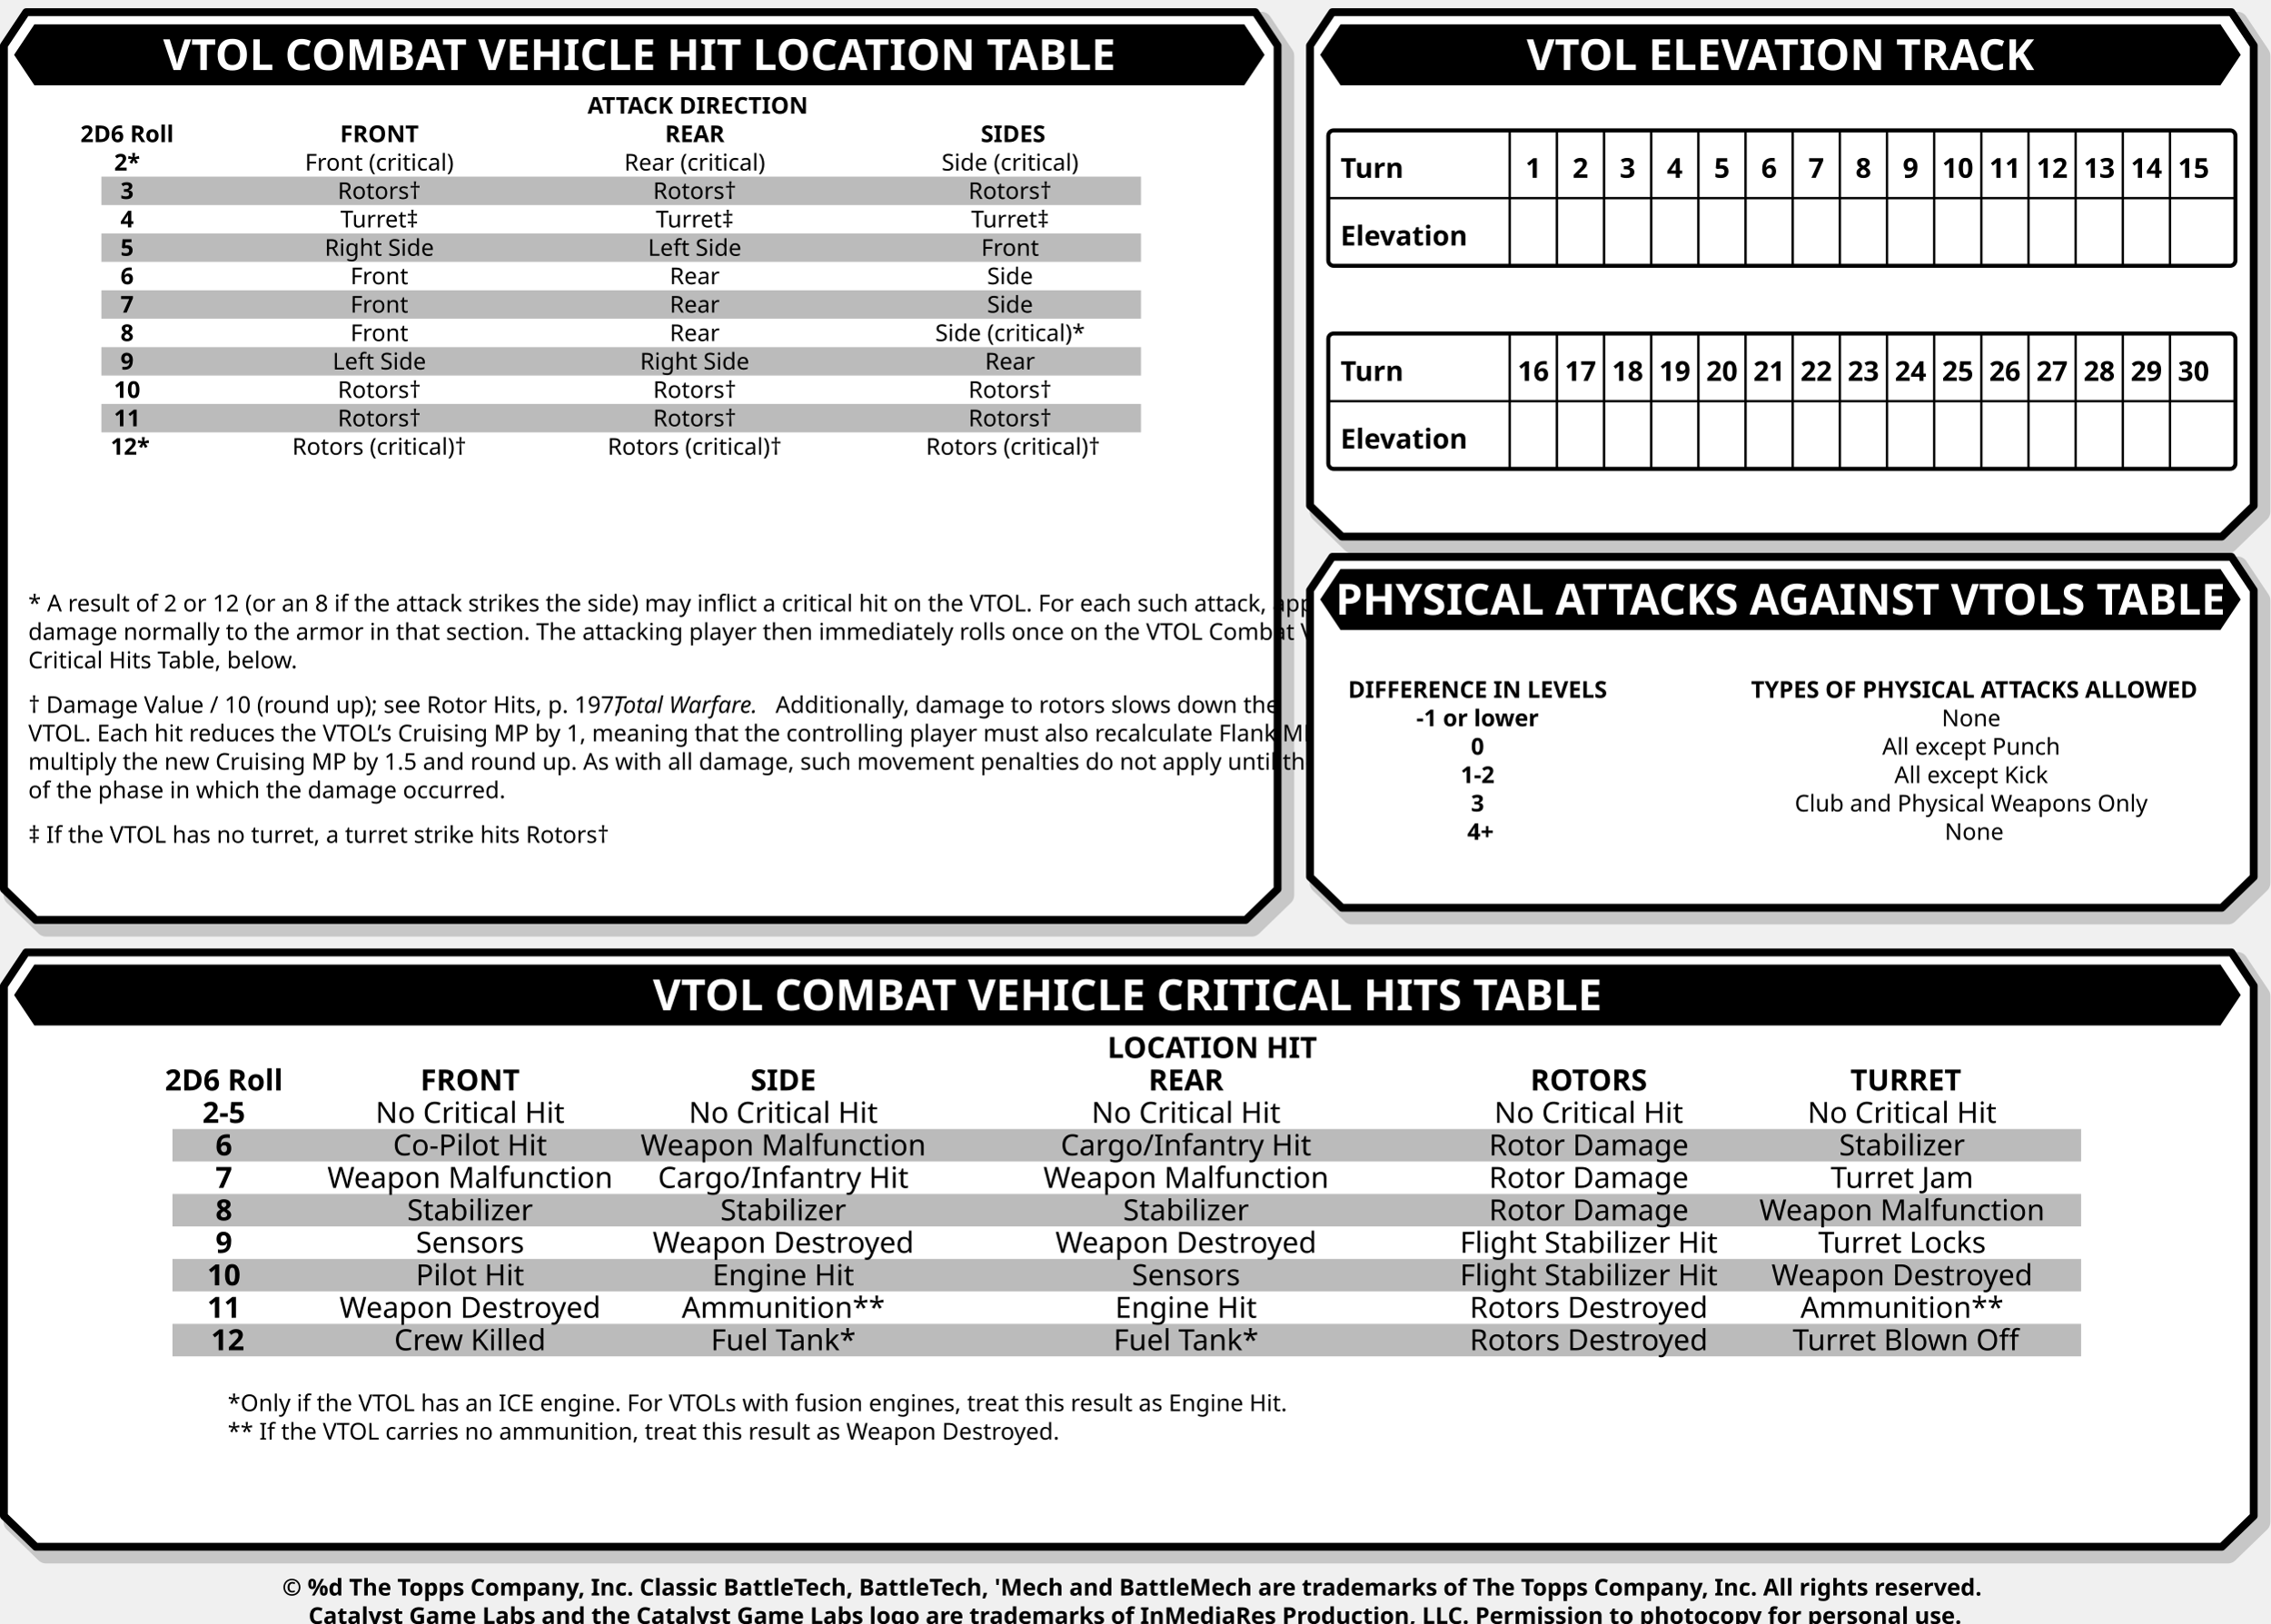
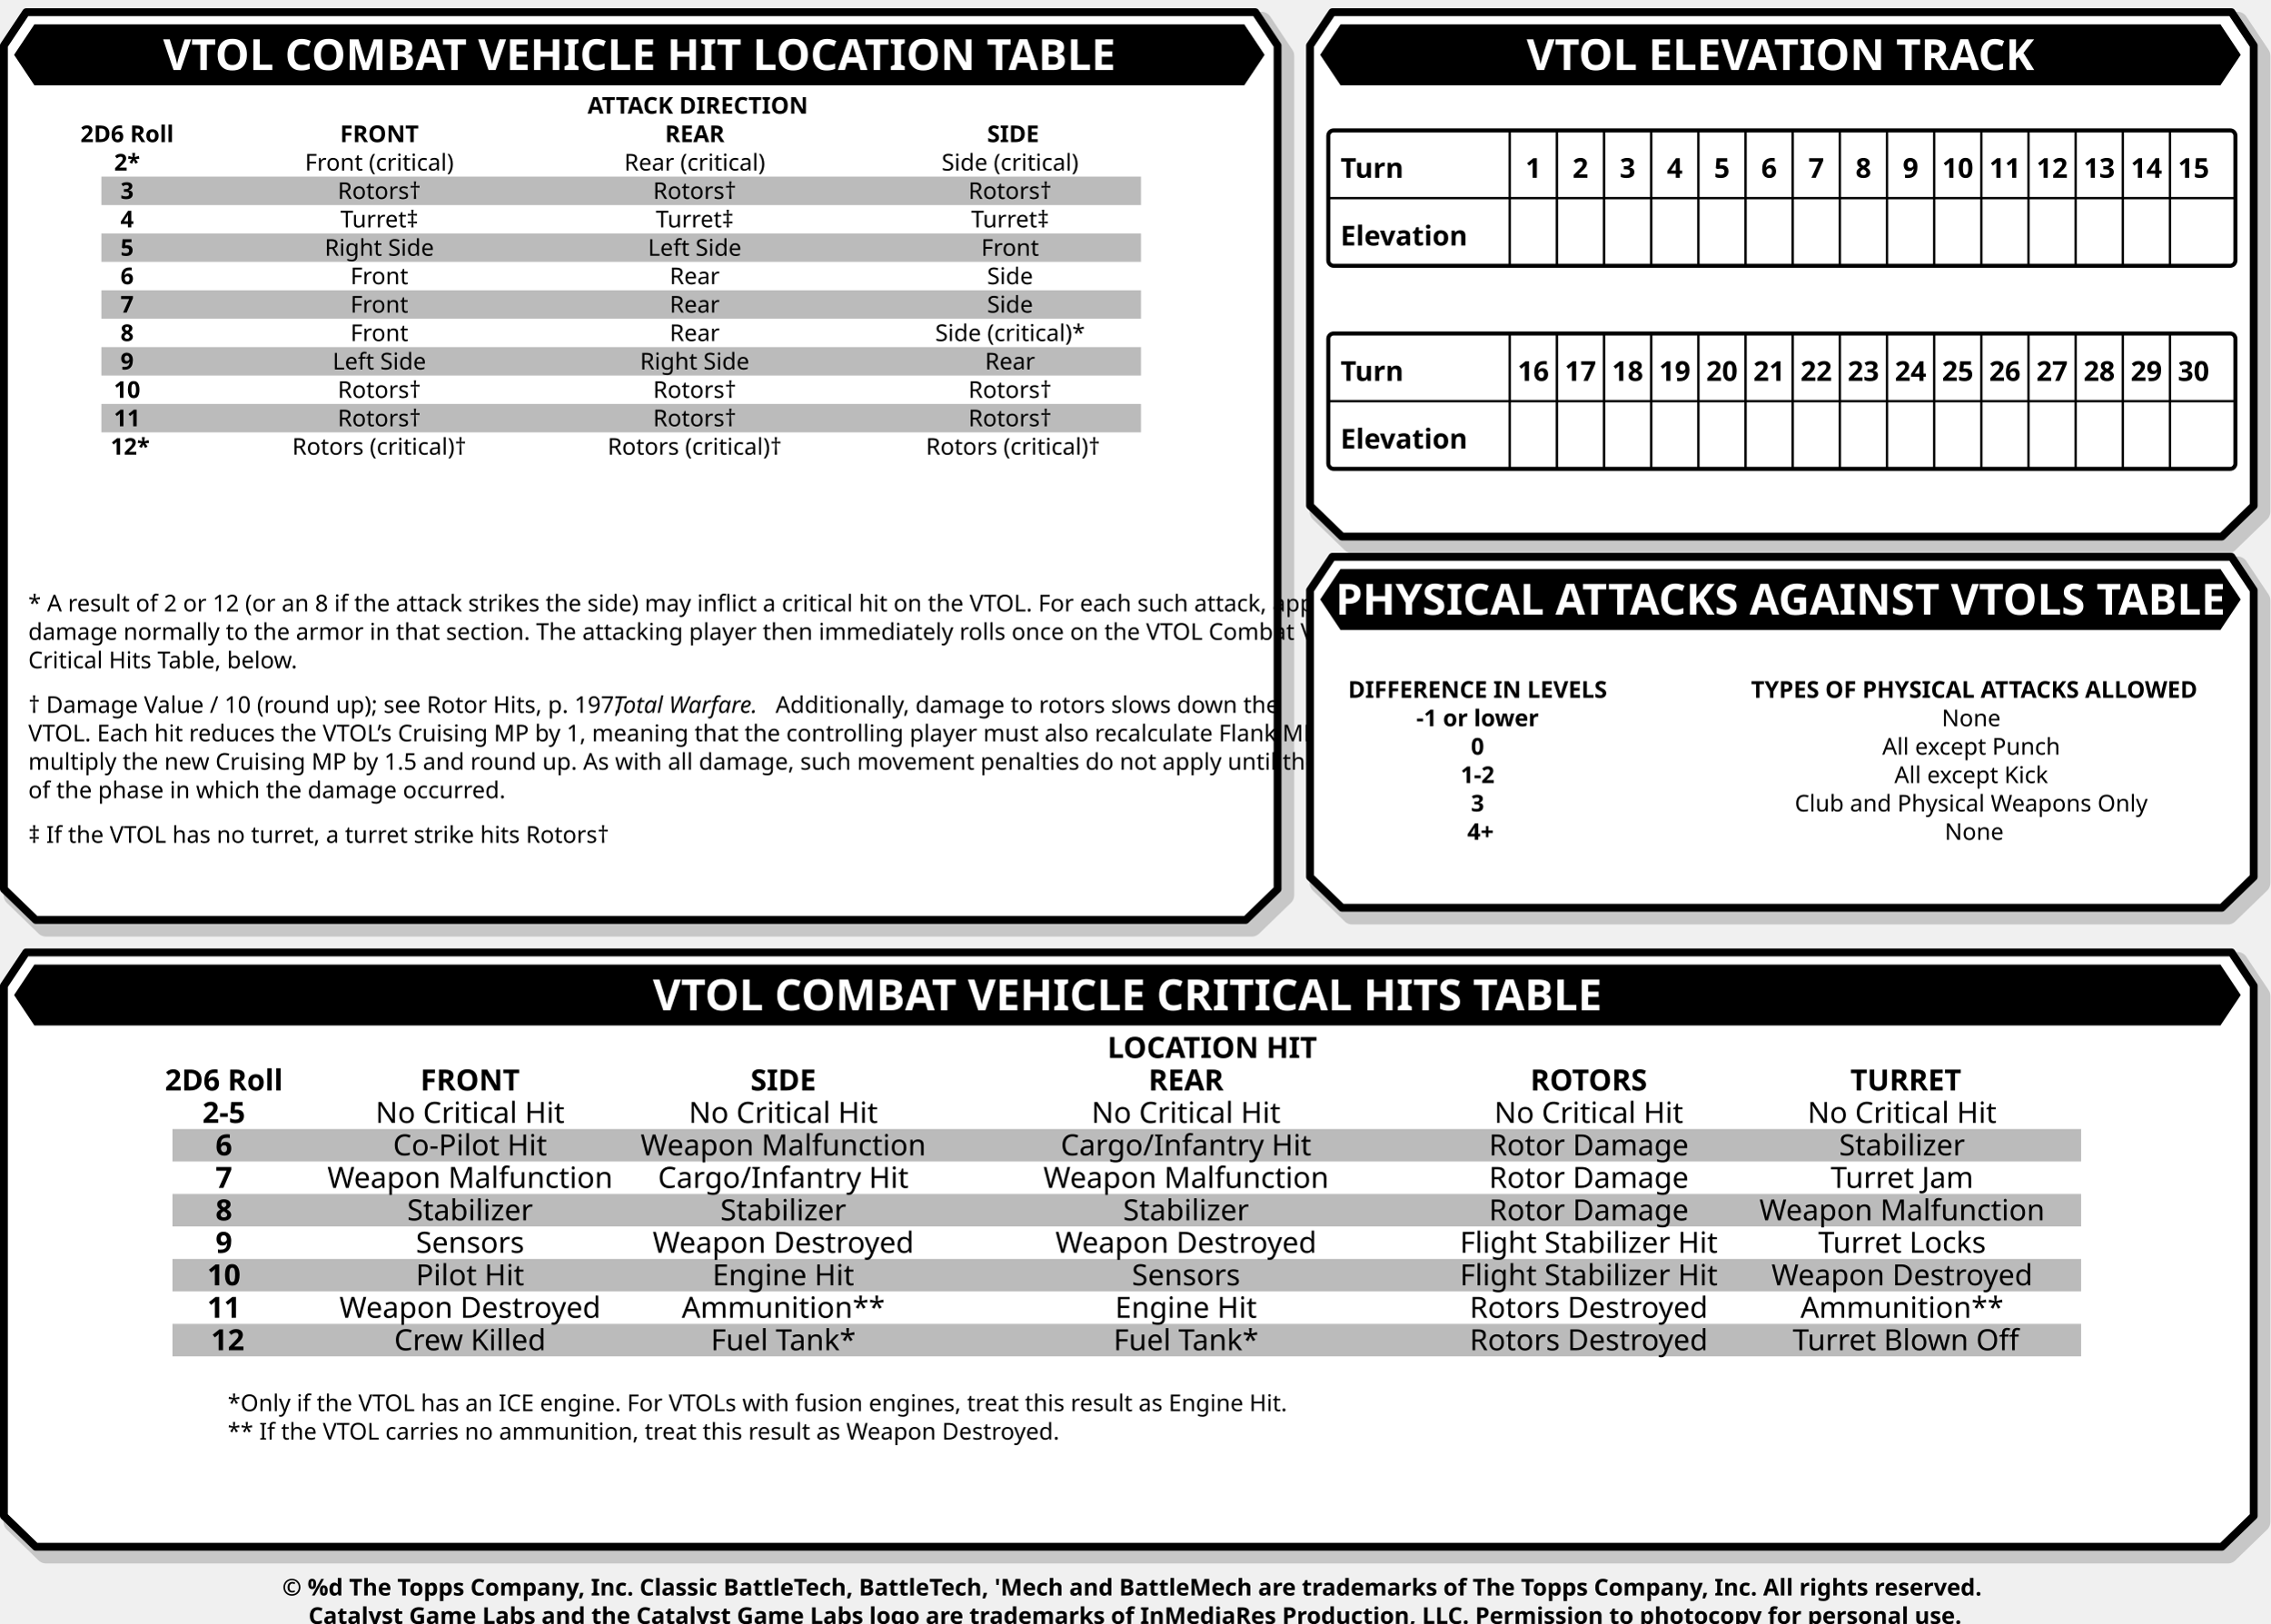
<svg xmlns="http://www.w3.org/2000/svg" contentScriptType="text/ecmascript" width="559.0" zoomAndPan="magnify" contentStyleType="text/css" height="400.0" preserveAspectRatio="xMidYMid meet" version="1.0" id="svg171">
  <defs id="defs171" />
  <g style="mml-color-elements:" id="rs_template">
    <text font-size="5.7px" transform="translate (279.5 400.0)" fill="#000000" text-anchor="middle" font-family="Eurostile" id="footer" font-weight="bold">
      <tspan lengthAdjust="spacingAndGlyphs" x="0.0" id="tspanCopyright" y="-7.000" textLength="531.050">© %d The Topps Company, Inc. Classic BattleTech, BattleTech, 'Mech and BattleMech are trademarks of The Topps Company, Inc. All rights reserved.</tspan>
      <tspan lengthAdjust="spacingAndGlyphs" x="0.0" y="0" textLength="503.100" id="tspan1">Catalyst Game Labs and the Catalyst Game Labs logo are trademarks of InMediaRes Production, LLC. Permission to photocopy for personal use.</tspan>
    </text>
    <g transform="translate(0.966,3)" id="g62">
      <g id="g4">
        <path fill="#ffffff" d="M 2.5,10.714 7.975,2.5 h 301.68 l 5.475,8.214 V 217.5 l -7.845,7.6 H 10.345 L 2.5,217.5 Z" stroke-width="5.2" stroke-linejoin="round" stroke="#c7c7c7" id="path1" />
        <path fill="#ffffff" d="M 0,8.214 5.475,0 h 302.68 l 5.475,8.214 V 216 l -7.845,7.6 H 7.845 L 0,216 Z" stroke-width="1.932" stroke-linejoin="round" stroke="#000000" id="path2" />
        <g transform="translate(2.5,3)" id="g3">
          <path fill="#000000" d="M 0,7.5 4.999,0 h 297.94 l 4.999,7.5 -4.999,7.5 H 4.999 Z" id="path3" />
          <text x="153.969" y="11.25" fill="#ffffff" text-anchor="middle" style="font-style:normal;font-weight:bold;font-size:10.6px;font-family:Eurostile" textLength="180.295" lengthAdjust="spacingAndGlyphs" id="text3">VTOL COMBAT VEHICLE HIT LOCATION TABLE</text>
        </g>
      </g>
      <g id="shade1" transform="translate(0,-3)" style="fill:#bbbbbb" class="tableshading">
        <rect id="rect155" width="256" height="7" x="24" y="43.5" />
        <rect id="rect156" width="256" height="7" x="24" y="57.5" />
        <rect id="rect157" width="256" height="7" x="24" y="71.5" />
        <rect id="rect158" width="256" height="7" x="24" y="85.5" />
        <rect id="rect159" width="256" height="7" x="24" y="99.5" />
      </g>
      <text fill="#000000" x="170.847" y="25" style="font-style:normal;font-weight:bold;font-size:5.7px;font-family:Eurostile" text-anchor="middle" id="text4">ATTACK DIRECTION</text>
      <g transform="translate(0,32)" id="g50">
        <text text-anchor="middle" style="font-style:normal;font-weight:bold;font-size:5.7px;font-family:Eurostile" id="text6">
          <tspan x="31.063" y="0" id="tspan4">2D6 Roll</tspan>
          <tspan x="93.189" y="0" id="tspan4">FRONT</tspan>
          <tspan x="170.847" y="0" id="tspan5">REAR</tspan>
-           <tspan x="248.504" y="0" id="tspan6">SIDES</tspan>
+           <tspan x="248.504" y="0" id="tspan6">SIDE</tspan>
        </text>
        <text text-anchor="middle" style="font-style:normal;font-weight:bold;font-size:5.7px;font-family:Eurostile" id="text17">
          <tspan x="31.063" y="7" id="tspan7">2*</tspan>
          <tspan x="31.063" y="14" id="tspan8">3</tspan>
          <tspan x="31.063" y="21" id="tspan9">4</tspan>
          <tspan x="31.063" y="28" id="tspan10">5</tspan>
          <tspan x="31.063" y="35" id="tspan11">6</tspan>
          <tspan x="31.063" y="42" id="tspan12">7</tspan>
          <tspan x="31.063" y="49" id="tspan13">8</tspan>
          <tspan x="31.063" y="56" id="tspan14">9</tspan>
          <tspan x="31.063" y="63" id="tspan15">10</tspan>
          <tspan x="31.063" y="70" id="tspan16">11</tspan>
          <tspan x="31.063" y="77" id="tspan17">12*</tspan>
        </text>
        <text text-anchor="middle" style="font-style:normal;font-weight:normal;font-size:5.7px;font-family:Eurostile" id="text50">
          <tspan x="93.189" y="7" id="tspan18">Front (critical)</tspan>
          <tspan x="170.847" y="7" id="tspan19">Rear (critical)</tspan>
          <tspan x="248.504" y="7" id="tspan20">Side (critical)</tspan>
          <tspan x="93.189" y="14" id="tspan21">Rotors†</tspan>
          <tspan x="170.847" y="14" id="tspan22">Rotors†</tspan>
          <tspan x="248.504" y="14" id="tspan23">Rotors†</tspan>
          <tspan x="93.189" y="21" id="tspan24">Turret‡</tspan>
          <tspan x="170.847" y="21" id="tspan25">Turret‡</tspan>
          <tspan x="248.504" y="21" id="tspan26">Turret‡</tspan>
          <tspan x="93.189" y="28" id="tspan27">Right Side</tspan>
          <tspan x="170.847" y="28" id="tspan28">Left Side</tspan>
          <tspan x="248.504" y="28" id="tspan29">Front</tspan>
          <tspan x="93.189" y="35" id="tspan30">Front</tspan>
          <tspan x="170.847" y="35" id="tspan31">Rear</tspan>
          <tspan x="248.504" y="35" id="tspan32">Side</tspan>
          <tspan x="93.189" y="42" id="tspan33">Front</tspan>
          <tspan x="170.847" y="42" id="tspan34">Rear</tspan>
          <tspan x="248.504" y="42" id="tspan35">Side</tspan>
          <tspan x="93.189" y="49" id="tspan36">Front</tspan>
          <tspan x="170.847" y="49" id="tspan37">Rear</tspan>
          <tspan x="248.504" y="49" id="tspan38">Side (critical)*</tspan>
          <tspan x="93.189" y="56" id="tspan39">Left Side</tspan>
          <tspan x="170.847" y="56" id="tspan40">Right Side</tspan>
          <tspan x="248.504" y="56" id="tspan41">Rear</tspan>
          <tspan x="93.189" y="63" id="tspan42">Rotors†</tspan>
          <tspan x="170.847" y="63" id="tspan43">Rotors†</tspan>
          <tspan x="248.504" y="63" id="tspan44">Rotors†</tspan>
          <tspan x="93.189" y="70" id="tspan45">Rotors†</tspan>
          <tspan x="170.847" y="70" id="tspan46">Rotors†</tspan>
          <tspan x="248.504" y="70" id="tspan47">Rotors†</tspan>
          <tspan x="93.189" y="77" id="tspan48">Rotors (critical)†</tspan>
          <tspan x="170.847" y="77" id="tspan49">Rotors (critical)†</tspan>
          <tspan x="248.504" y="77" id="tspan50">Rotors (critical)†</tspan>
        </text>
      </g>
      <g transform="translate(0,140.6)" id="g61">
        <text x="6" y="7" fill="#000000" text-anchor="start" style="font-style:normal;font-weight:normal;font-size:5.7px;font-family:Eurostile" textLength="301.63" id="text51" lengthAdjust="spacing">* A result of 2 or 12 (or an 8 if the attack strikes the side) may inflict a critical hit on the VTOL. For each such attack, apply</text>
        <text x="6" y="14" fill="#000000" text-anchor="start" style="font-style:normal;font-weight:normal;font-size:5.7px;font-family:Eurostile" textLength="301.63" id="text52" lengthAdjust="spacing">damage normally to the armor in that section. The attacking player then immediately rolls once on the VTOL Combat Vehicle</text>
        <text fill="#000000" x="6" y="21" style="font-style:normal;font-weight:normal;font-size:5.7px;font-family:Eurostile" text-anchor="start" id="text53">Critical Hits Table, below.</text>
        <g transform="translate(0,4)" id="g59">
          <text x="6" y="28" fill="#000000" text-anchor="start" style="font-style:normal;font-weight:normal;font-size:5.7px;font-family:Eurostile" textLength="143" id="text54" lengthAdjust="spacing">† Damage Value / 10 (round up); see Rotor Hits, p. 197,</text>
          <text x="150" y="28" fill="#000000" text-anchor="start" style="font-style:italic;font-weight:normal;font-size:5.7px;font-family:Eurostile" textLength="37.32" id="text55" lengthAdjust="spacing">Total Warfare.</text>
          <text x="190" y="28" fill="#000000" text-anchor="start" style="font-style:normal;font-weight:normal;font-size:5.7px;font-family:Eurostile" textLength="117.32" id="text56" lengthAdjust="spacing">Additionally, damage to rotors slows down the</text>
          <text x="6" y="35" fill="#000000" text-anchor="start" style="font-style:normal;font-weight:normal;font-size:5.7px;font-family:Eurostile" textLength="301.63" id="text57" lengthAdjust="spacing">VTOL. Each hit reduces the VTOL’s Cruising MP by 1, meaning that the controlling player must also recalculate Flank MP;</text>
          <text x="6" y="42" fill="#000000" text-anchor="start" style="font-style:normal;font-weight:normal;font-size:5.7px;font-family:Eurostile" textLength="301.63" id="text58" lengthAdjust="spacing">multiply the new Cruising MP by 1.5 and round up. As with all damage, such movement penalties do not apply until the end</text>
          <text fill="#000000" x="6" y="49" style="font-style:normal;font-weight:normal;font-size:5.7px;font-family:Eurostile" text-anchor="start" id="text59">of the phase in which the damage occurred.</text>
        </g>
        <g transform="translate(0,8)" id="g60">
          <text x="6" y="56" fill="#000000" text-anchor="start" style="font-style:normal;font-weight:normal;font-size:5.7px;font-family:Eurostile" id="text60">‡ If the VTOL has no turret, a turret strike hits Rotors†</text>
        </g>
      </g>
    </g>
    <g transform="translate(322.596,3)" id="g99">
      <g id="g65">
        <path fill="#ffffff" d="M 2.5,10.714 7.975,2.5 h 220.42 l 5.475,8.214 V 123.06 l -7.845,7.6 H 10.345 L 2.5,123.06 Z" stroke-width="5.2" stroke-linejoin="round" stroke="#c7c7c7" id="path62" />
        <path fill="#ffffff" d="M 0,8.214 5.475,0 h 221.42 l 5.475,8.214 V 121.56 l -7.845,7.6 H 7.845 L 0,121.56 Z" stroke-width="1.932" stroke-linejoin="round" stroke="#000000" id="path63" />
        <g transform="translate(2.5,3)" id="g64">
          <path fill="#000000" d="M 0,7.5 4.999,0 h 216.68 l 4.999,7.5 -4.999,7.5 H 4.999 Z" id="path64" />
          <text x="113.339" y="11.25" fill="#ffffff" text-anchor="middle" style="font-style:normal;font-weight:bold;font-size:10.6px;font-family:Eurostile" textLength="115.026" lengthAdjust="spacingAndGlyphs" id="text64">VTOL ELEVATION TRACK</text>
        </g>
      </g>
      <path fill="none" d="m 4.5,30.431 c 0,-0.726 0.589,-1.315 1.315,-1.315 h 220.74 c 0.726,0 1.315,0.589 1.315,1.315 v 30.718 c 0,0.726 -0.589,1.315 -1.315,1.315 H 5.815 C 5.089,62.464 4.5,61.875 4.5,61.149 Z" stroke-width="1" stroke-linejoin="round" stroke="#000000" id="path65" />
      <path fill="none" stroke-width="0.58" d="M 4.5,45.79 H 227.87 M 49.174,29.116 V 62.464 M 60.787,29.116 V 62.464 M 72.4,29.116 V 62.464 M 84.013,29.116 V 62.464 M 95.626,29.116 v 33.348 m 11.613,-33.348 v 33.348 m 11.613,-33.348 v 33.348 m 11.613,-33.348 v 33.348 m 11.614,-33.348 v 33.348 m 11.613,-33.348 v 33.348 m 11.613,-33.348 v 33.348 m 11.613,-33.348 v 33.348 m 11.613,-33.348 v 33.348 m 11.613,-33.348 v 33.348 m 11.613,-33.348 v 33.348" stroke-linecap="round" stroke-linejoin="miter" stroke="#000000" id="path66" />
      <text fill="#000000" x="7.5" y="40.79" style="font-style:normal;font-weight:bold;font-size:6.76px;font-family:Eurostile" text-anchor="start" id="text66">Turn</text>
      <text fill="#000000" x="7.5" y="57.464" style="font-style:normal;font-weight:bold;font-size:6.76px;font-family:Eurostile" text-anchor="start" id="text67">Elevation</text>
      <text fill="#000000" x="54.981" y="40.79" style="font-style:normal;font-weight:bold;font-size:6.76px;font-family:Eurostile" text-anchor="middle" id="text68">1</text>
      <text fill="#000000" x="66.594" y="40.79" style="font-style:normal;font-weight:bold;font-size:6.76px;font-family:Eurostile" text-anchor="middle" id="text69">2</text>
      <text fill="#000000" x="78.207" y="40.79" style="font-style:normal;font-weight:bold;font-size:6.76px;font-family:Eurostile" text-anchor="middle" id="text70">3</text>
      <text fill="#000000" x="89.82" y="40.79" style="font-style:normal;font-weight:bold;font-size:6.76px;font-family:Eurostile" text-anchor="middle" id="text71">4</text>
      <text fill="#000000" x="101.433" y="40.79" style="font-style:normal;font-weight:bold;font-size:6.76px;font-family:Eurostile" text-anchor="middle" id="text72">5</text>
      <text fill="#000000" x="113.046" y="40.79" style="font-style:normal;font-weight:bold;font-size:6.76px;font-family:Eurostile" text-anchor="middle" id="text73">6</text>
      <text fill="#000000" x="124.659" y="40.79" style="font-style:normal;font-weight:bold;font-size:6.76px;font-family:Eurostile" text-anchor="middle" id="text74">7</text>
      <text fill="#000000" x="136.272" y="40.79" style="font-style:normal;font-weight:bold;font-size:6.76px;font-family:Eurostile" text-anchor="middle" id="text75">8</text>
      <text fill="#000000" x="147.885" y="40.79" style="font-style:normal;font-weight:bold;font-size:6.76px;font-family:Eurostile" text-anchor="middle" id="text76">9</text>
      <text fill="#000000" x="159.498" y="40.79" style="font-style:normal;font-weight:bold;font-size:6.76px;font-family:Eurostile" text-anchor="middle" id="text77">10</text>
      <text fill="#000000" x="171.111" y="40.79" style="font-style:normal;font-weight:bold;font-size:6.76px;font-family:Eurostile" text-anchor="middle" id="text78">11</text>
      <text fill="#000000" x="182.724" y="40.79" style="font-style:normal;font-weight:bold;font-size:6.76px;font-family:Eurostile" text-anchor="middle" id="text79">12</text>
      <text fill="#000000" x="194.337" y="40.79" style="font-style:normal;font-weight:bold;font-size:6.76px;font-family:Eurostile" text-anchor="middle" id="text80">13</text>
      <text fill="#000000" x="205.95" y="40.79" style="font-style:normal;font-weight:bold;font-size:6.76px;font-family:Eurostile" text-anchor="middle" id="text81">14</text>
      <text fill="#000000" x="217.563" y="40.79" style="font-style:normal;font-weight:bold;font-size:6.76px;font-family:Eurostile" text-anchor="middle" id="text82">15</text>
      <path fill="none" d="m 4.5,80.453 c 0,-0.726 0.589,-1.315 1.315,-1.315 h 220.74 c 0.726,0 1.315,0.589 1.315,1.315 v 30.718 c 0,0.726 -0.589,1.315 -1.315,1.315 H 5.815 c -0.726,0 -1.315,-0.589 -1.315,-1.315 z" stroke-width="1" stroke-linejoin="round" stroke="#000000" id="path82" />
      <path fill="none" stroke-width="0.58" d="M 4.5,95.812 H 227.87 M 49.174,79.138 v 33.348 M 60.787,79.138 v 33.348 M 72.4,79.138 v 33.348 M 84.013,79.138 v 33.348 M 95.626,79.138 v 33.348 m 11.613,-33.348 v 33.348 m 11.613,-33.348 v 33.348 m 11.613,-33.348 v 33.348 m 11.614,-33.348 v 33.348 m 11.613,-33.348 v 33.348 m 11.613,-33.348 v 33.348 m 11.613,-33.348 v 33.348 m 11.613,-33.348 v 33.348 m 11.613,-33.348 v 33.348 m 11.613,-33.348 v 33.348" stroke-linecap="round" stroke-linejoin="miter" stroke="#000000" id="path83" />
      <text fill="#000000" x="7.5" y="90.812" style="font-style:normal;font-weight:bold;font-size:6.76px;font-family:Eurostile" text-anchor="start" id="text83">Turn</text>
      <text fill="#000000" x="7.5" y="107.486" style="font-style:normal;font-weight:bold;font-size:6.76px;font-family:Eurostile" text-anchor="start" id="text84">Elevation</text>
      <text fill="#000000" x="54.981" y="90.812" style="font-style:normal;font-weight:bold;font-size:6.76px;font-family:Eurostile" text-anchor="middle" id="text85">16</text>
      <text fill="#000000" x="66.594" y="90.812" style="font-style:normal;font-weight:bold;font-size:6.76px;font-family:Eurostile" text-anchor="middle" id="text86">17</text>
      <text fill="#000000" x="78.207" y="90.812" style="font-style:normal;font-weight:bold;font-size:6.76px;font-family:Eurostile" text-anchor="middle" id="text87">18</text>
      <text fill="#000000" x="89.82" y="90.812" style="font-style:normal;font-weight:bold;font-size:6.76px;font-family:Eurostile" text-anchor="middle" id="text88">19</text>
      <text fill="#000000" x="101.433" y="90.812" style="font-style:normal;font-weight:bold;font-size:6.76px;font-family:Eurostile" text-anchor="middle" id="text89">20</text>
      <text fill="#000000" x="113.046" y="90.812" style="font-style:normal;font-weight:bold;font-size:6.76px;font-family:Eurostile" text-anchor="middle" id="text90">21</text>
      <text fill="#000000" x="124.659" y="90.812" style="font-style:normal;font-weight:bold;font-size:6.76px;font-family:Eurostile" text-anchor="middle" id="text91">22</text>
      <text fill="#000000" x="136.272" y="90.812" style="font-style:normal;font-weight:bold;font-size:6.76px;font-family:Eurostile" text-anchor="middle" id="text92">23</text>
      <text fill="#000000" x="147.885" y="90.812" style="font-style:normal;font-weight:bold;font-size:6.76px;font-family:Eurostile" text-anchor="middle" id="text93">24</text>
      <text fill="#000000" x="159.498" y="90.812" style="font-style:normal;font-weight:bold;font-size:6.76px;font-family:Eurostile" text-anchor="middle" id="text94">25</text>
      <text fill="#000000" x="171.111" y="90.812" style="font-style:normal;font-weight:bold;font-size:6.76px;font-family:Eurostile" text-anchor="middle" id="text95">26</text>
      <text fill="#000000" x="182.724" y="90.812" style="font-style:normal;font-weight:bold;font-size:6.76px;font-family:Eurostile" text-anchor="middle" id="text96">27</text>
      <text fill="#000000" x="194.337" y="90.812" style="font-style:normal;font-weight:bold;font-size:6.76px;font-family:Eurostile" text-anchor="middle" id="text97">28</text>
      <text fill="#000000" x="205.95" y="90.812" style="font-style:normal;font-weight:bold;font-size:6.76px;font-family:Eurostile" text-anchor="middle" id="text98">29</text>
      <text fill="#000000" x="217.563" y="90.812" style="font-style:normal;font-weight:bold;font-size:6.76px;font-family:Eurostile" text-anchor="middle" id="text99">30</text>
    </g>
    <g transform="translate(322.596,137.16)" id="g114">
      <g id="g102">
        <path fill="#ffffff" d="M 2.5,10.714 7.975,2.5 h 220.42 l 5.475,8.214 V 80.34 l -7.845,7.6 H 10.345 L 2.5,80.34 Z" stroke-width="5.2" stroke-linejoin="round" stroke="#c7c7c7" id="path99" />
        <path fill="#ffffff" d="M 0,8.214 5.475,0 h 221.42 l 5.475,8.214 V 78.84 l -7.845,7.6 H 7.845 L 0,78.84 Z" stroke-width="1.932" stroke-linejoin="round" stroke="#000000" id="path100" />
        <g transform="translate(2.5,3)" id="g101">
          <path fill="#000000" d="M 0,7.5 4.999,0 h 216.68 l 4.999,7.5 -4.999,7.5 H 4.999 Z" id="path101" />
          <text x="113.339" y="11.25" fill="#ffffff" text-anchor="middle" style="font-style:normal;font-weight:bold;font-size:10.6px;font-family:Eurostile" textLength="196.076" lengthAdjust="spacingAndGlyphs" id="text101">PHYSICAL ATTACKS AGAINST VTOLS TABLE</text>
        </g>
      </g>
      <g transform="translate(3,34.72)" id="g113">
        <text text-anchor="middle" style="font-style:normal;font-weight:bold;font-size:5.7px;font-family:Eurostile" id="text102">
          <tspan x="160.559" y="0" id="tspan102">TYPES OF PHYSICAL ATTACKS ALLOWED</tspan>
        </text>
        <text text-anchor="middle" style="font-style:normal;font-weight:bold;font-size:5.7px;font-family:Eurostile" id="text108">
          <tspan x="38.993" y="0" id="tspan103">DIFFERENCE IN LEVELS</tspan>
          <tspan x="38.993" y="7" id="tspan104">-1 or lower</tspan>
          <tspan x="38.993" y="14" id="tspan105">0</tspan>
          <tspan x="38.993" y="21" id="tspan106">1-2</tspan>
          <tspan x="38.993" y="28" id="tspan107">3</tspan>
          <tspan x="38.993" y="35" id="tspan108">4+</tspan>
        </text>
        <text text-anchor="middle" style="font-style:normal;font-weight:normal;font-size:5.7px;font-family:Eurostile" id="text113">
          <tspan x="160.559" y="7" id="tspan109">None</tspan>
          <tspan x="160.559" y="14" id="tspan110">All except Punch</tspan>
          <tspan x="160.559" y="21" id="tspan111">All except Kick</tspan>
          <tspan x="160.559" y="28" id="tspan112">Club and Physical Weapons Only</tspan>
          <tspan x="160.559" y="35" id="tspan113">None</tspan>
        </text>
      </g>
    </g>
    <g transform="translate(0.966,234.6)" id="g171">
      <g id="g117">
        <path fill="#ffffff" d="M 2.5,10.714 7.975,2.5 h 542.05 l 5.475,8.214 V 140.3 l -7.845,7.6 H 10.345 L 2.5,140.3 Z" stroke-width="5.2" stroke-linejoin="round" stroke="#c7c7c7" id="path114" />
        <path fill="#ffffff" d="M 0,8.214 5.475,0 h 543.05 L 554,8.214 V 138.8 l -7.845,7.6 H 7.845 L 0,138.8 Z" stroke-width="1.932" stroke-linejoin="round" stroke="#000000" id="path115" />
        <g transform="translate(2.5,3)" id="g116">
          <path fill="#000000" d="M 0,7.5 4.999,0 h 538.31 l 4.999,7.5 -4.999,7.5 H 4.999 Z" id="path116" />
          <text x="274.154" y="11.25" fill="#ffffff" text-anchor="middle" style="font-style:normal;font-weight:bold;font-size:10.6px;font-family:Eurostile" textLength="213.815" lengthAdjust="spacingAndGlyphs" id="text116">VTOL COMBAT VEHICLE CRITICAL HITS TABLE</text>
        </g>
      </g>
      <g id="shade2" transform="translate(-5.5,-219.5)" style="fill:#bbbbbb" class="tableshading">
        <rect id="rect160" width="470" height="8" x="47" y="263" />
        <rect id="rect161" width="470" height="8" x="47" y="279" />
        <rect id="rect162" width="470" height="8" x="47" y="295" />
        <rect id="rect163" width="470" height="8" x="47" y="311" />
      </g>
      <text fill="#000000" x="297.54" y="26" style="font-style:normal;font-weight:bold;font-size:7.2px;font-family:Eurostile" text-anchor="middle" id="text117">LOCATION HIT</text>
      <g transform="translate(0,34)" id="g169">
        <text text-anchor="middle" style="font-style:normal;font-weight:bold;font-size:7.2px;font-family:Eurostile" id="text121">
          <tspan x="55.1" y="0" id="tspan117">2D6 Roll</tspan>
          <tspan x="115.71" y="0" id="tspan117">FRONT</tspan>
          <tspan x="192.85" y="0" id="tspan118">SIDE</tspan>
          <tspan x="292.03" y="0" id="tspan119">REAR</tspan>
          <tspan x="391.21" y="0" id="tspan120">ROTORS</tspan>
          <tspan x="468.35" y="0" id="tspan121">TURRET</tspan>
        </text>
        <text text-anchor="middle" style="font-style:normal;font-weight:bold;font-size:7.2px;font-family:Eurostile" id="text129">
          <tspan x="55.1" y="8" id="tspan122">2-5</tspan>
          <tspan x="55.1" y="16" id="tspan123">6</tspan>
          <tspan x="55.1" y="24" id="tspan124">7</tspan>
          <tspan x="55.1" y="32" id="tspan125">8</tspan>
          <tspan x="55.1" y="40" id="tspan126">9</tspan>
          <tspan x="55.1" y="48" id="tspan127">10</tspan>
          <tspan x="55.1" y="56" id="tspan128">11</tspan>
          <tspan x="55.1" y="64" id="tspan129">12</tspan>
        </text>
        <text text-anchor="middle" style="font-style:normal;font-weight:normal;font-size:7.2px;font-family:Eurostile" id="text169">
          <tspan x="115.71" y="8" id="tspan130">No Critical Hit</tspan>
          <tspan x="192.85" y="8" id="tspan131">No Critical Hit</tspan>
          <tspan x="292.03" y="8" id="tspan132">No Critical Hit</tspan>
          <tspan x="391.21" y="8" id="tspan133">No Critical Hit</tspan>
          <tspan x="468.35" y="8" id="tspan134">No Critical Hit</tspan>
          <tspan x="115.71" y="16" id="tspan135">Co-Pilot Hit</tspan>
          <tspan x="192.85" y="16" id="tspan136">Weapon Malfunction</tspan>
          <tspan x="292.03" y="16" id="tspan137">Cargo/Infantry Hit</tspan>
          <tspan x="391.21" y="16" id="tspan138">Rotor Damage</tspan>
          <tspan x="468.35" y="16" id="tspan139">Stabilizer</tspan>
          <tspan x="115.71" y="24" id="tspan140">Weapon Malfunction</tspan>
          <tspan x="192.85" y="24" id="tspan141">Cargo/Infantry Hit</tspan>
          <tspan x="292.03" y="24" id="tspan142">Weapon Malfunction</tspan>
          <tspan x="391.21" y="24" id="tspan143">Rotor Damage</tspan>
          <tspan x="468.35" y="24" id="tspan144">Turret Jam</tspan>
          <tspan x="115.71" y="32" id="tspan145">Stabilizer</tspan>
          <tspan x="192.85" y="32" id="tspan146">Stabilizer</tspan>
          <tspan x="292.03" y="32" id="tspan147">Stabilizer</tspan>
          <tspan x="391.21" y="32" id="tspan148">Rotor Damage</tspan>
          <tspan x="468.35" y="32" id="tspan149">Weapon Malfunction</tspan>
          <tspan x="115.71" y="40" id="tspan150">Sensors</tspan>
          <tspan x="192.85" y="40" id="tspan151">Weapon Destroyed</tspan>
          <tspan x="292.03" y="40" id="tspan152">Weapon Destroyed</tspan>
          <tspan x="391.21" y="40" id="tspan153">Flight Stabilizer Hit</tspan>
          <tspan x="468.35" y="40" id="tspan154">Turret Locks</tspan>
          <tspan x="115.71" y="48" id="tspan155">Pilot Hit</tspan>
          <tspan x="192.85" y="48" id="tspan156">Engine Hit</tspan>
          <tspan x="292.03" y="48" id="tspan157">Sensors</tspan>
          <tspan x="391.21" y="48" id="tspan158">Flight Stabilizer Hit</tspan>
          <tspan x="468.35" y="48" id="tspan159">Weapon Destroyed</tspan>
          <tspan x="115.71" y="56" id="tspan160">Weapon Destroyed</tspan>
          <tspan x="192.85" y="56" id="tspan161">Ammunition**</tspan>
          <tspan x="292.03" y="56" id="tspan162">Engine Hit</tspan>
          <tspan x="391.21" y="56" id="tspan163">Rotors Destroyed</tspan>
          <tspan x="468.35" y="56" id="tspan164">Ammunition**</tspan>
          <tspan x="115.71" y="64" id="tspan165">Crew Killed</tspan>
          <tspan x="192.85" y="64" id="tspan166">Fuel Tank*</tspan>
          <tspan x="292.03" y="64" id="tspan167">Fuel Tank*</tspan>
          <tspan x="391.21" y="64" id="tspan168">Rotors Destroyed</tspan>
          <tspan x="468.35" y="64" id="tspan169">Turret Blown Off</tspan>
        </text>
      </g>
      <text fill="#000000" x="55.1" y="113" style="font-style:normal;font-weight:normal;font-size:5.7px;font-family:Eurostile" text-anchor="start" id="text170">*Only if the VTOL has an ICE engine. For VTOLs with fusion engines, treat this result as Engine Hit.</text>
      <text fill="#000000" x="55.1" y="120" style="font-style:normal;font-weight:normal;font-size:5.7px;font-family:Eurostile" text-anchor="start" id="text171">** If the VTOL carries no ammunition, treat this result as Weapon Destroyed.</text>
    </g>
    <g id="tableshading" />
  </g>
</svg>
